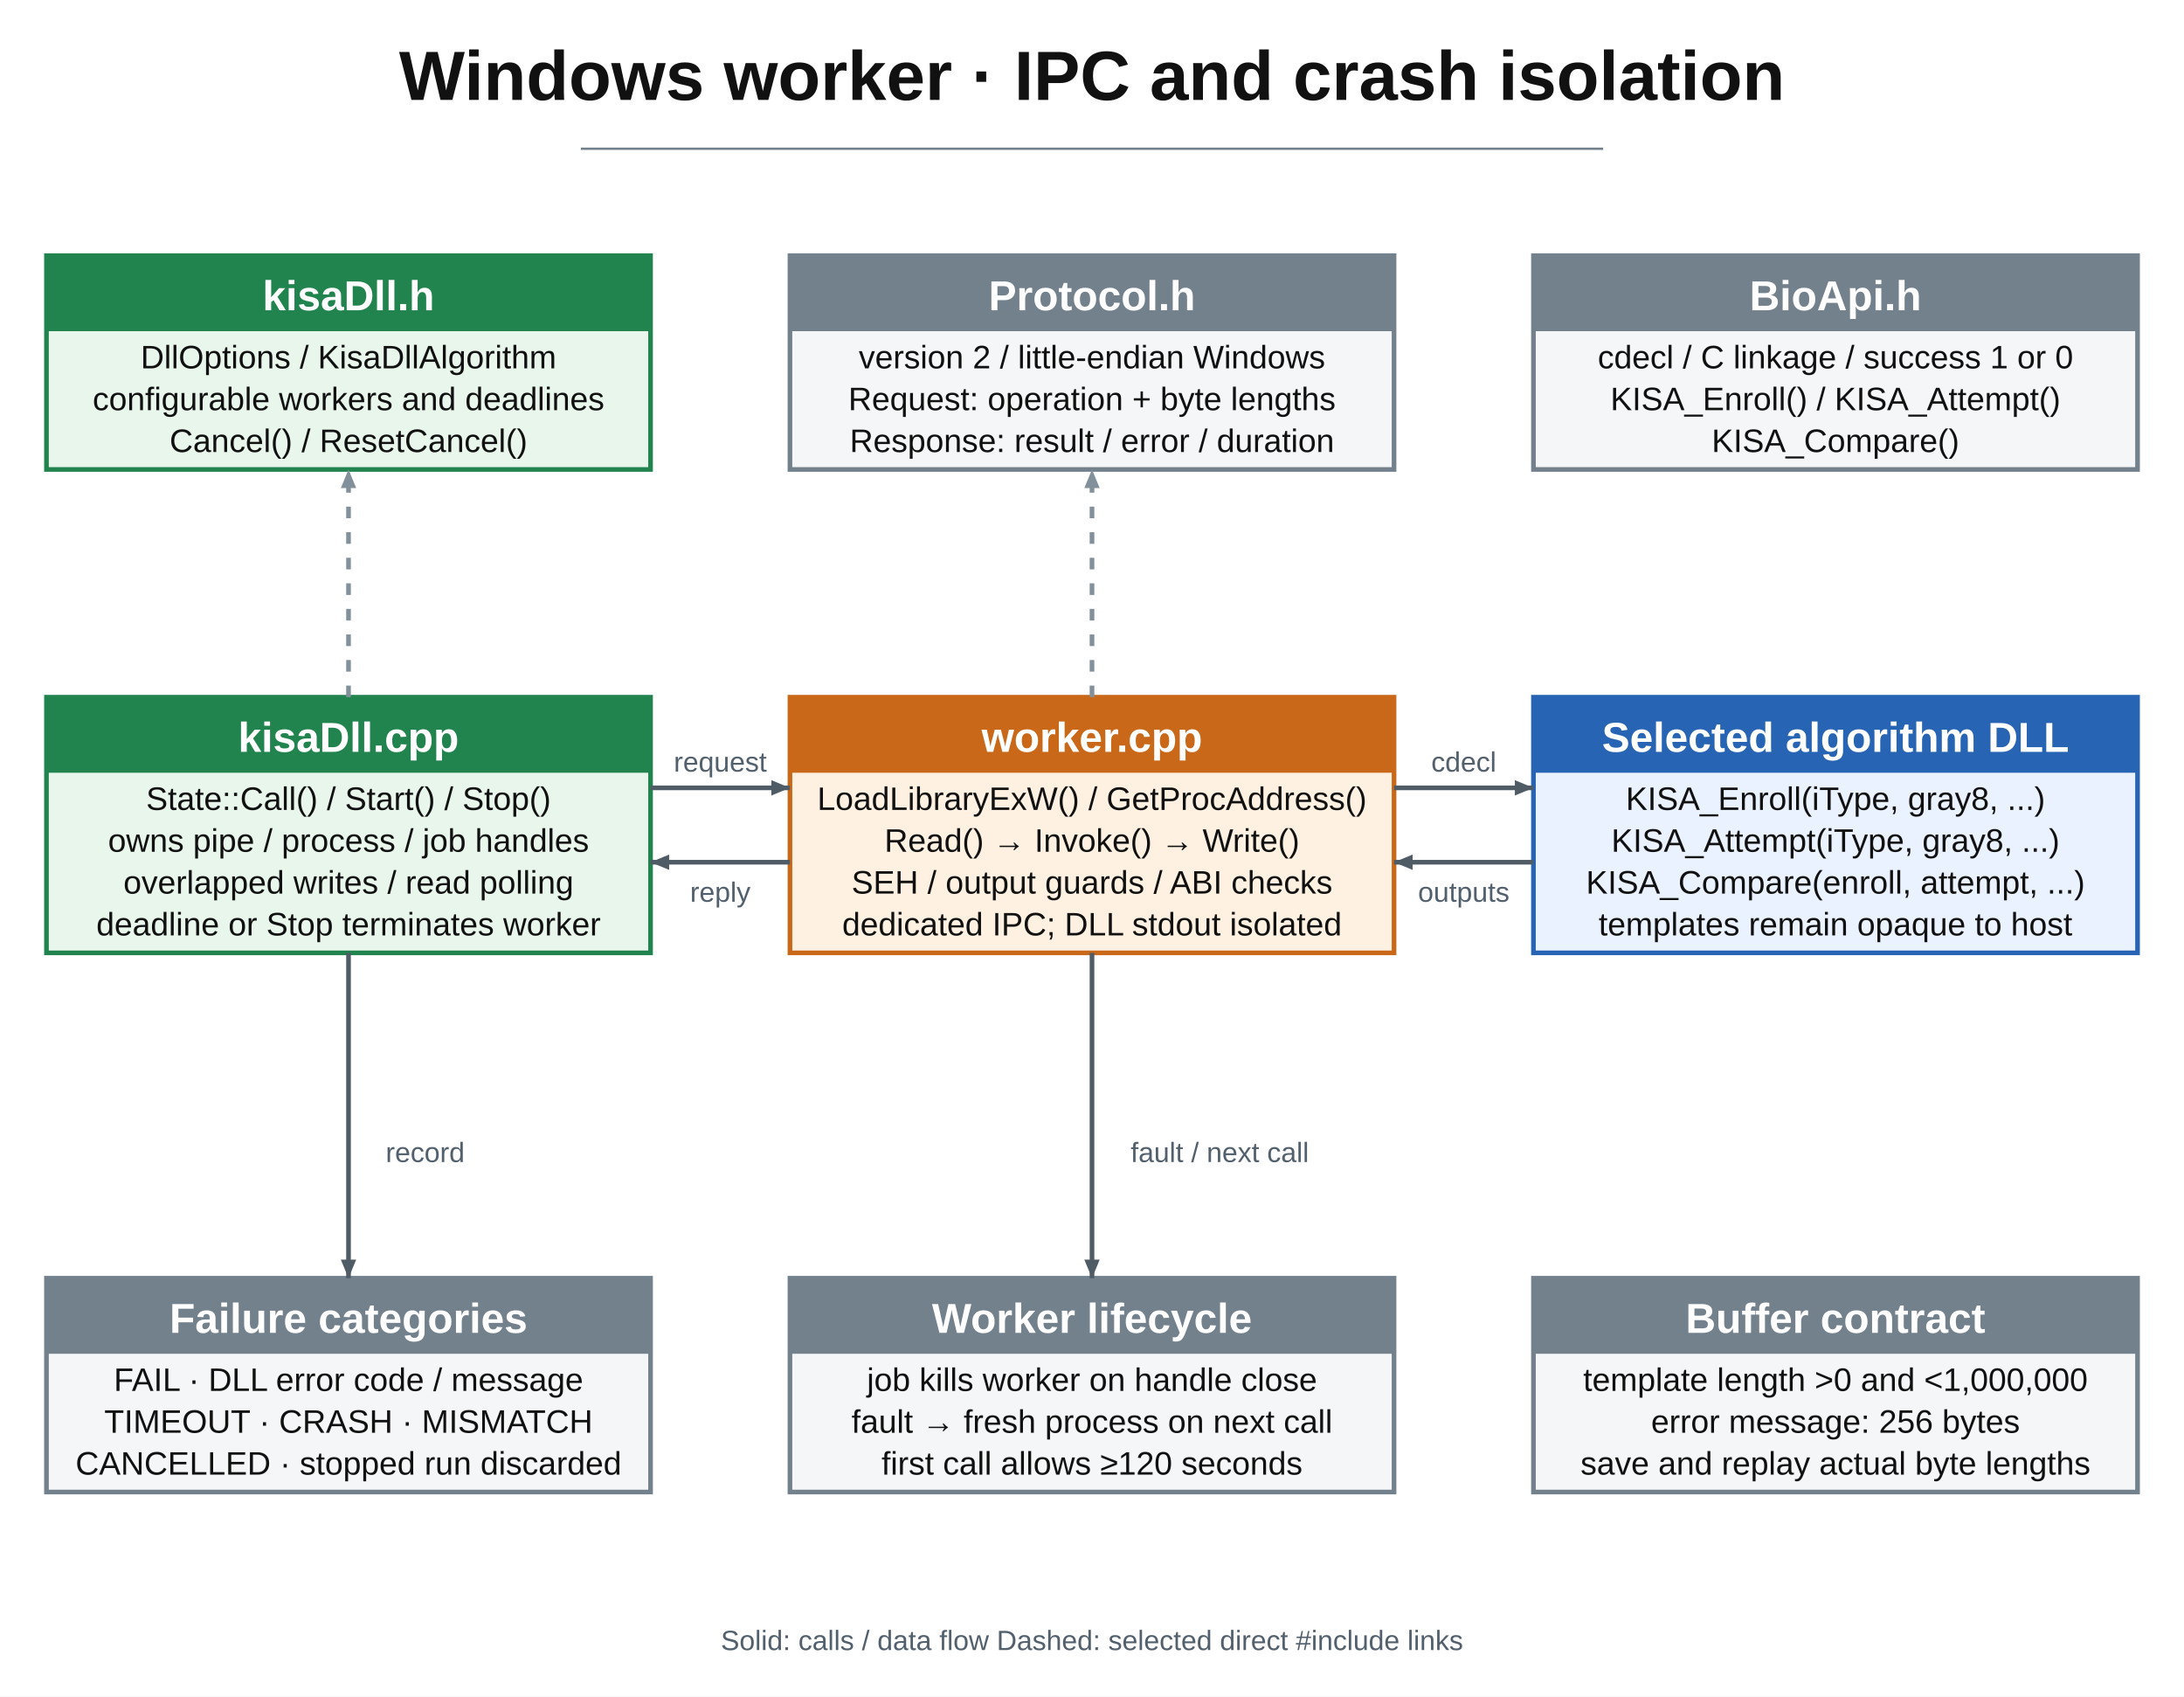
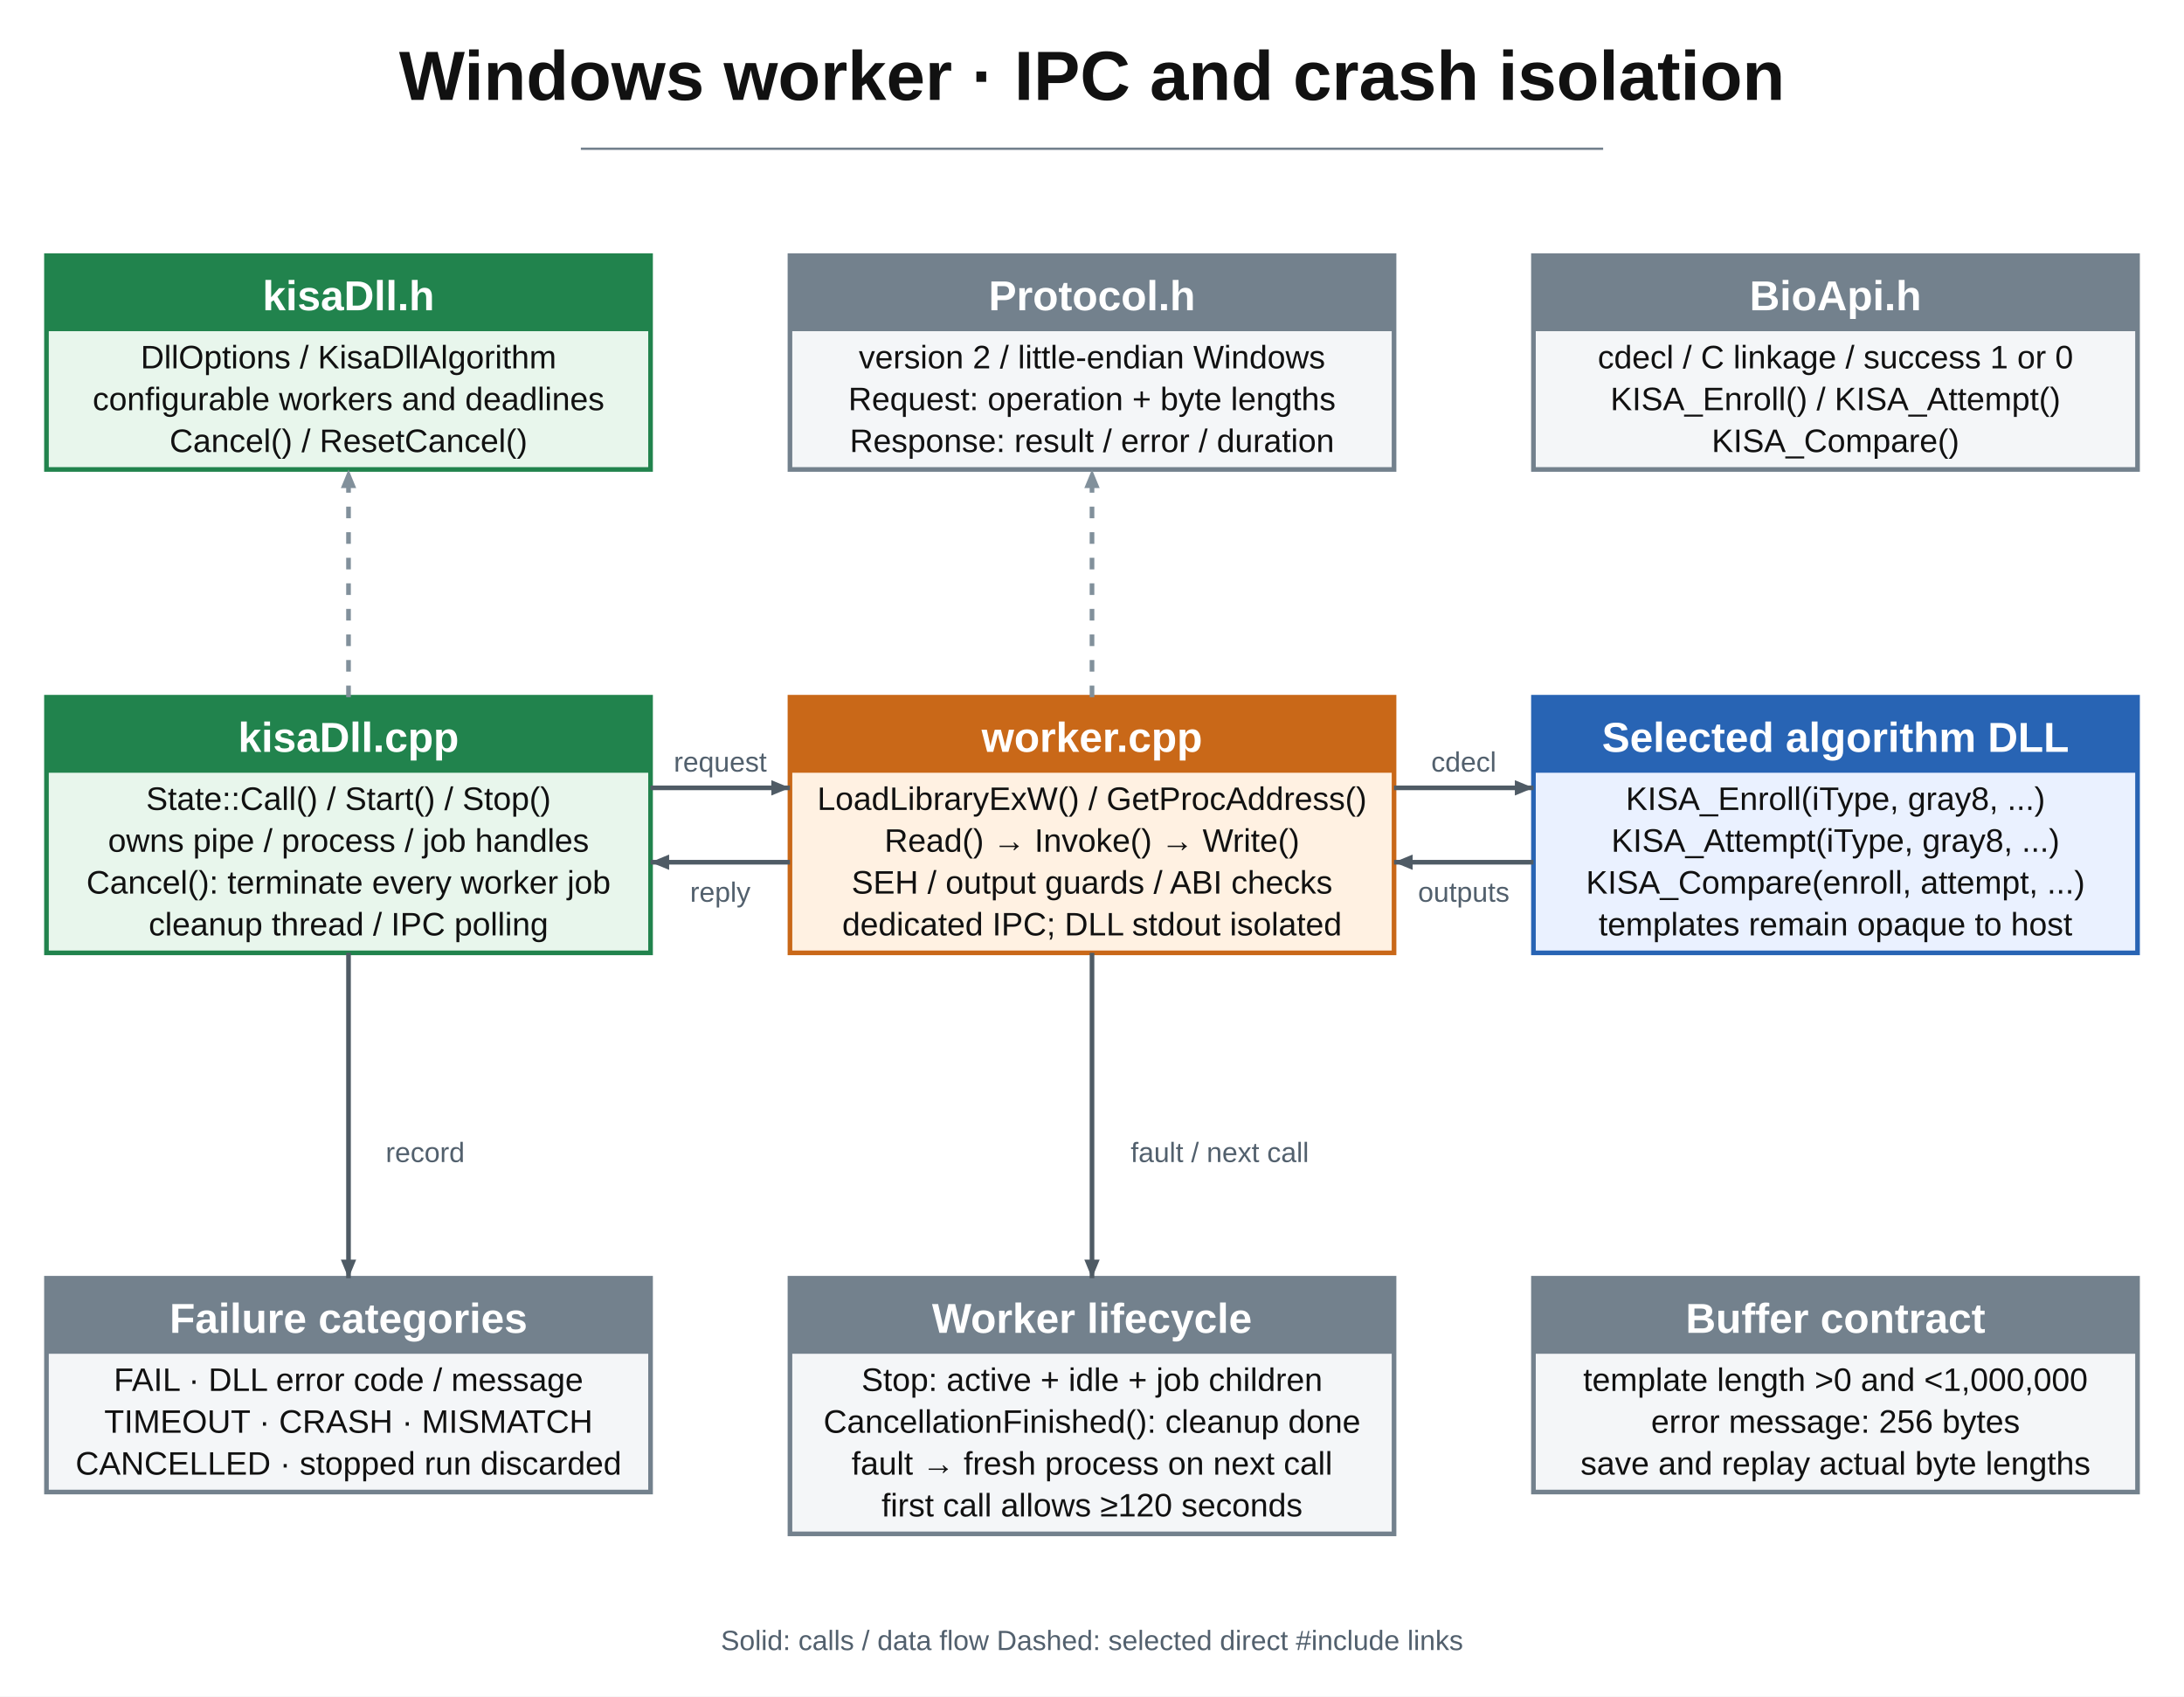
<svg xmlns="http://www.w3.org/2000/svg" width="297mm" height="230.649mm" viewBox="0 0 940 730" role="img">
  <rect width="940" height="730" fill="white" />
  <line x1="250" y1="64" x2="690" y2="64" stroke="#73818d" />
  <g data-node="options" data-source="src/Engine/kisaDll.h">
    <rect x="20" y="110" width="260" height="92" fill="#e8f6ec" stroke="#21834d" stroke-width="2" />
    <rect x="20" y="110" width="260" height="32.5" fill="#21834d" />
  </g>
  <g data-node="protocol" data-source="src/Worker/Protocol.h">
    <rect x="340" y="110" width="260" height="92" fill="#f4f6f8" stroke="#73818d" stroke-width="2" />
    <rect x="340" y="110" width="260" height="32.5" fill="#73818d" />
  </g>
  <g data-node="abi" data-source="src/Public/BioApi.h">
    <rect x="660" y="110" width="260" height="92" fill="#f4f6f8" stroke="#73818d" stroke-width="2" />
    <rect x="660" y="110" width="260" height="32.5" fill="#73818d" />
  </g>
  <g data-node="host" data-source="src/Engine/kisaDll.cpp">
    <rect x="20" y="300" width="260" height="110" fill="#e8f6ec" stroke="#21834d" stroke-width="2" />
    <rect x="20" y="300" width="260" height="32.5" fill="#21834d" />
  </g>
  <g data-node="worker" data-source="src/Worker/worker.cpp">
    <rect x="340" y="300" width="260" height="110" fill="#fff1e2" stroke="#c96818" stroke-width="2" />
    <rect x="340" y="300" width="260" height="32.5" fill="#c96818" />
  </g>
  <g data-node="dll" data-source="">
    <rect x="660" y="300" width="260" height="110" fill="#eaf1ff" stroke="#2864b4" stroke-width="2" />
    <rect x="660" y="300" width="260" height="32.5" fill="#2864b4" />
  </g>
  <g data-node="errors" data-source="">
    <rect x="20" y="550" width="260" height="92" fill="#f4f6f8" stroke="#73818d" stroke-width="2" />
    <rect x="20" y="550" width="260" height="32.5" fill="#73818d" />
  </g>
  <g data-node="lifecycle" data-source="">
-     <rect x="340" y="550" width="260" height="92" fill="#f4f6f8" stroke="#73818d" stroke-width="2" />
+     <rect x="340" y="550" width="260" height="110" fill="#f4f6f8" stroke="#73818d" stroke-width="2" />
    <rect x="340" y="550" width="260" height="32.5" fill="#73818d" />
  </g>
  <g data-node="buffers" data-source="">
    <rect x="660" y="550" width="260" height="92" fill="#f4f6f8" stroke="#73818d" stroke-width="2" />
    <rect x="660" y="550" width="260" height="32.5" fill="#73818d" />
  </g>
  <g data-from="host" data-to="options" data-relation="include">
    <polyline points="150.0,300 150.0,202" fill="none" stroke="#81909b" stroke-width="2" stroke-dasharray="5 6" />
    <polygon points="150.0,202 153.3,210.0 146.7,210.0" fill="#81909b" />
  </g>
  <g data-from="worker" data-to="protocol" data-relation="include">
    <polyline points="470.0,300 470.0,202" fill="none" stroke="#81909b" stroke-width="2" stroke-dasharray="5 6" />
    <polygon points="470.0,202 473.3,210.0 466.7,210.0" fill="#81909b" />
  </g>
  <g data-from="host" data-to="worker" data-relation="flow">
    <polyline points="280,339.0 340,339.0" fill="none" stroke="#4f5b65" stroke-width="2" />
    <polygon points="340,339.0 332.0,342.3 332.0,335.7" fill="#4f5b65" />
  </g>
  <g data-from="worker" data-to="host" data-relation="flow">
    <polyline points="340,371.0 280,371.0" fill="none" stroke="#4f5b65" stroke-width="2" />
    <polygon points="280,371.0 288.0,367.7 288.0,374.3" fill="#4f5b65" />
  </g>
  <g data-from="worker" data-to="dll" data-relation="flow">
    <polyline points="600,339.0 660,339.0" fill="none" stroke="#4f5b65" stroke-width="2" />
    <polygon points="660,339.0 652.0,342.3 652.0,335.7" fill="#4f5b65" />
  </g>
  <g data-from="dll" data-to="worker" data-relation="flow">
    <polyline points="660,371.0 600,371.0" fill="none" stroke="#4f5b65" stroke-width="2" />
    <polygon points="600,371.0 608.0,367.7 608.0,374.3" fill="#4f5b65" />
  </g>
  <g data-from="host" data-to="errors" data-relation="flow">
    <polyline points="150.0,410 150.0,550" fill="none" stroke="#4f5b65" stroke-width="2" />
    <polygon points="150.0,550 146.7,542.0 153.3,542.0" fill="#4f5b65" />
  </g>
  <g data-from="worker" data-to="lifecycle" data-relation="flow">
    <polyline points="470.0,410 470.0,550" fill="none" stroke="#4f5b65" stroke-width="2" />
    <polygon points="470.0,550 466.7,542.0 473.3,542.0" fill="#4f5b65" />
  </g>
  <text x="470" y="43" font-family="Arial" font-size="30" font-weight="700" text-anchor="middle" fill="#111111">Windows worker · IPC and crash isolation</text>
  <text x="150.0" y="133.5" font-family="Arial" font-size="18" font-weight="700" text-anchor="middle" fill="#ffffff">kisaDll.h</text>
  <text x="150.0" y="158.5" font-family="Arial" font-size="14" font-weight="400" text-anchor="middle" fill="#111111">DllOptions / KisaDllAlgorithm</text>
  <text x="150.0" y="176.5" font-family="Arial" font-size="14" font-weight="400" text-anchor="middle" fill="#111111">configurable workers and deadlines</text>
  <text x="150.0" y="194.5" font-family="Arial" font-size="14" font-weight="400" text-anchor="middle" fill="#111111">Cancel() / ResetCancel()</text>
  <text x="470.0" y="133.5" font-family="Arial" font-size="18" font-weight="700" text-anchor="middle" fill="#ffffff">Protocol.h</text>
  <text x="470.0" y="158.5" font-family="Arial" font-size="14" font-weight="400" text-anchor="middle" fill="#111111">version 2 / little-endian Windows</text>
  <text x="470.0" y="176.5" font-family="Arial" font-size="14" font-weight="400" text-anchor="middle" fill="#111111">Request: operation + byte lengths</text>
  <text x="470.0" y="194.5" font-family="Arial" font-size="14" font-weight="400" text-anchor="middle" fill="#111111">Response: result / error / duration</text>
  <text x="790.0" y="133.5" font-family="Arial" font-size="18" font-weight="700" text-anchor="middle" fill="#ffffff">BioApi.h</text>
  <text x="790.0" y="158.5" font-family="Arial" font-size="14" font-weight="400" text-anchor="middle" fill="#111111">cdecl / C linkage / success 1 or 0</text>
  <text x="790.0" y="176.5" font-family="Arial" font-size="14" font-weight="400" text-anchor="middle" fill="#111111">KISA_Enroll() / KISA_Attempt()</text>
  <text x="790.0" y="194.5" font-family="Arial" font-size="14" font-weight="400" text-anchor="middle" fill="#111111">KISA_Compare()</text>
  <text x="150.0" y="323.5" font-family="Arial" font-size="18" font-weight="700" text-anchor="middle" fill="#ffffff">kisaDll.cpp</text>
  <text x="150.0" y="348.5" font-family="Arial" font-size="14" font-weight="400" text-anchor="middle" fill="#111111">State::Call() / Start() / Stop()</text>
  <text x="150.0" y="366.5" font-family="Arial" font-size="14" font-weight="400" text-anchor="middle" fill="#111111">owns pipe / process / job handles</text>
-   <text x="150.0" y="384.5" font-family="Arial" font-size="14" font-weight="400" text-anchor="middle" fill="#111111">overlapped writes / read polling</text>
-   <text x="150.0" y="402.5" font-family="Arial" font-size="14" font-weight="400" text-anchor="middle" fill="#111111">deadline or Stop terminates worker</text>
+   <text x="150.0" y="384.5" font-family="Arial" font-size="14" font-weight="400" text-anchor="middle" fill="#111111">Cancel(): terminate every worker job</text>
+   <text x="150.0" y="402.5" font-family="Arial" font-size="14" font-weight="400" text-anchor="middle" fill="#111111">cleanup thread / IPC polling</text>
  <text x="470.0" y="323.5" font-family="Arial" font-size="18" font-weight="700" text-anchor="middle" fill="#ffffff">worker.cpp</text>
  <text x="470.0" y="348.5" font-family="Arial" font-size="14" font-weight="400" text-anchor="middle" fill="#111111">LoadLibraryExW() / GetProcAddress()</text>
  <text x="470.0" y="366.5" font-family="Arial" font-size="14" font-weight="400" text-anchor="middle" fill="#111111">Read() → Invoke() → Write()</text>
  <text x="470.0" y="384.5" font-family="Arial" font-size="14" font-weight="400" text-anchor="middle" fill="#111111">SEH / output guards / ABI checks</text>
  <text x="470.0" y="402.5" font-family="Arial" font-size="14" font-weight="400" text-anchor="middle" fill="#111111">dedicated IPC; DLL stdout isolated</text>
  <text x="790.0" y="323.5" font-family="Arial" font-size="18" font-weight="700" text-anchor="middle" fill="#ffffff">Selected algorithm DLL</text>
  <text x="790.0" y="348.5" font-family="Arial" font-size="14" font-weight="400" text-anchor="middle" fill="#111111">KISA_Enroll(iType, gray8, ...)</text>
  <text x="790.0" y="366.5" font-family="Arial" font-size="14" font-weight="400" text-anchor="middle" fill="#111111">KISA_Attempt(iType, gray8, ...)</text>
  <text x="790.0" y="384.5" font-family="Arial" font-size="14" font-weight="400" text-anchor="middle" fill="#111111">KISA_Compare(enroll, attempt, ...)</text>
  <text x="790.0" y="402.5" font-family="Arial" font-size="14" font-weight="400" text-anchor="middle" fill="#111111">templates remain opaque to host</text>
  <text x="150.0" y="573.5" font-family="Arial" font-size="18" font-weight="700" text-anchor="middle" fill="#ffffff">Failure categories</text>
  <text x="150.0" y="598.5" font-family="Arial" font-size="14" font-weight="400" text-anchor="middle" fill="#111111">FAIL · DLL error code / message</text>
  <text x="150.0" y="616.5" font-family="Arial" font-size="14" font-weight="400" text-anchor="middle" fill="#111111">TIMEOUT · CRASH · MISMATCH</text>
  <text x="150.0" y="634.5" font-family="Arial" font-size="14" font-weight="400" text-anchor="middle" fill="#111111">CANCELLED · stopped run discarded</text>
  <text x="470.0" y="573.5" font-family="Arial" font-size="18" font-weight="700" text-anchor="middle" fill="#ffffff">Worker lifecycle</text>
-   <text x="470.0" y="598.5" font-family="Arial" font-size="14" font-weight="400" text-anchor="middle" fill="#111111">job kills worker on handle close</text>
-   <text x="470.0" y="616.5" font-family="Arial" font-size="14" font-weight="400" text-anchor="middle" fill="#111111">fault → fresh process on next call</text>
-   <text x="470.0" y="634.5" font-family="Arial" font-size="14" font-weight="400" text-anchor="middle" fill="#111111">first call allows ≥120 seconds</text>
+   <text x="470.0" y="598.5" font-family="Arial" font-size="14" font-weight="400" text-anchor="middle" fill="#111111">Stop: active + idle + job children</text>
+   <text x="470.0" y="616.5" font-family="Arial" font-size="14" font-weight="400" text-anchor="middle" fill="#111111">CancellationFinished(): cleanup done</text>
+   <text x="470.0" y="634.5" font-family="Arial" font-size="14" font-weight="400" text-anchor="middle" fill="#111111">fault → fresh process on next call</text>
+   <text x="470.0" y="652.5" font-family="Arial" font-size="14" font-weight="400" text-anchor="middle" fill="#111111">first call allows ≥120 seconds</text>
  <text x="790.0" y="573.5" font-family="Arial" font-size="18" font-weight="700" text-anchor="middle" fill="#ffffff">Buffer contract</text>
  <text x="790.0" y="598.5" font-family="Arial" font-size="14" font-weight="400" text-anchor="middle" fill="#111111">template length &gt;0 and &lt;1,000,000</text>
  <text x="790.0" y="616.5" font-family="Arial" font-size="14" font-weight="400" text-anchor="middle" fill="#111111">error message: 256 bytes</text>
  <text x="790.0" y="634.5" font-family="Arial" font-size="14" font-weight="400" text-anchor="middle" fill="#111111">save and replay actual byte lengths</text>
  <text x="310" y="332" font-family="Arial" font-size="12" font-weight="400" text-anchor="middle" fill="#52606d">request</text>
  <text x="310" y="388" font-family="Arial" font-size="12" font-weight="400" text-anchor="middle" fill="#52606d">reply</text>
  <text x="630" y="332" font-family="Arial" font-size="12" font-weight="400" text-anchor="middle" fill="#52606d">cdecl</text>
  <text x="630" y="388" font-family="Arial" font-size="12" font-weight="400" text-anchor="middle" fill="#52606d">outputs</text>
  <text x="183" y="500" font-family="Arial" font-size="12" font-weight="400" text-anchor="middle" fill="#52606d">record</text>
  <text x="525" y="500" font-family="Arial" font-size="12" font-weight="400" text-anchor="middle" fill="#52606d">fault / next call</text>
  <text x="470" y="710" font-family="Arial" font-size="12" font-weight="400" text-anchor="middle" fill="#52606d">Solid: calls / data flow     Dashed: selected direct #include links</text>
</svg>
